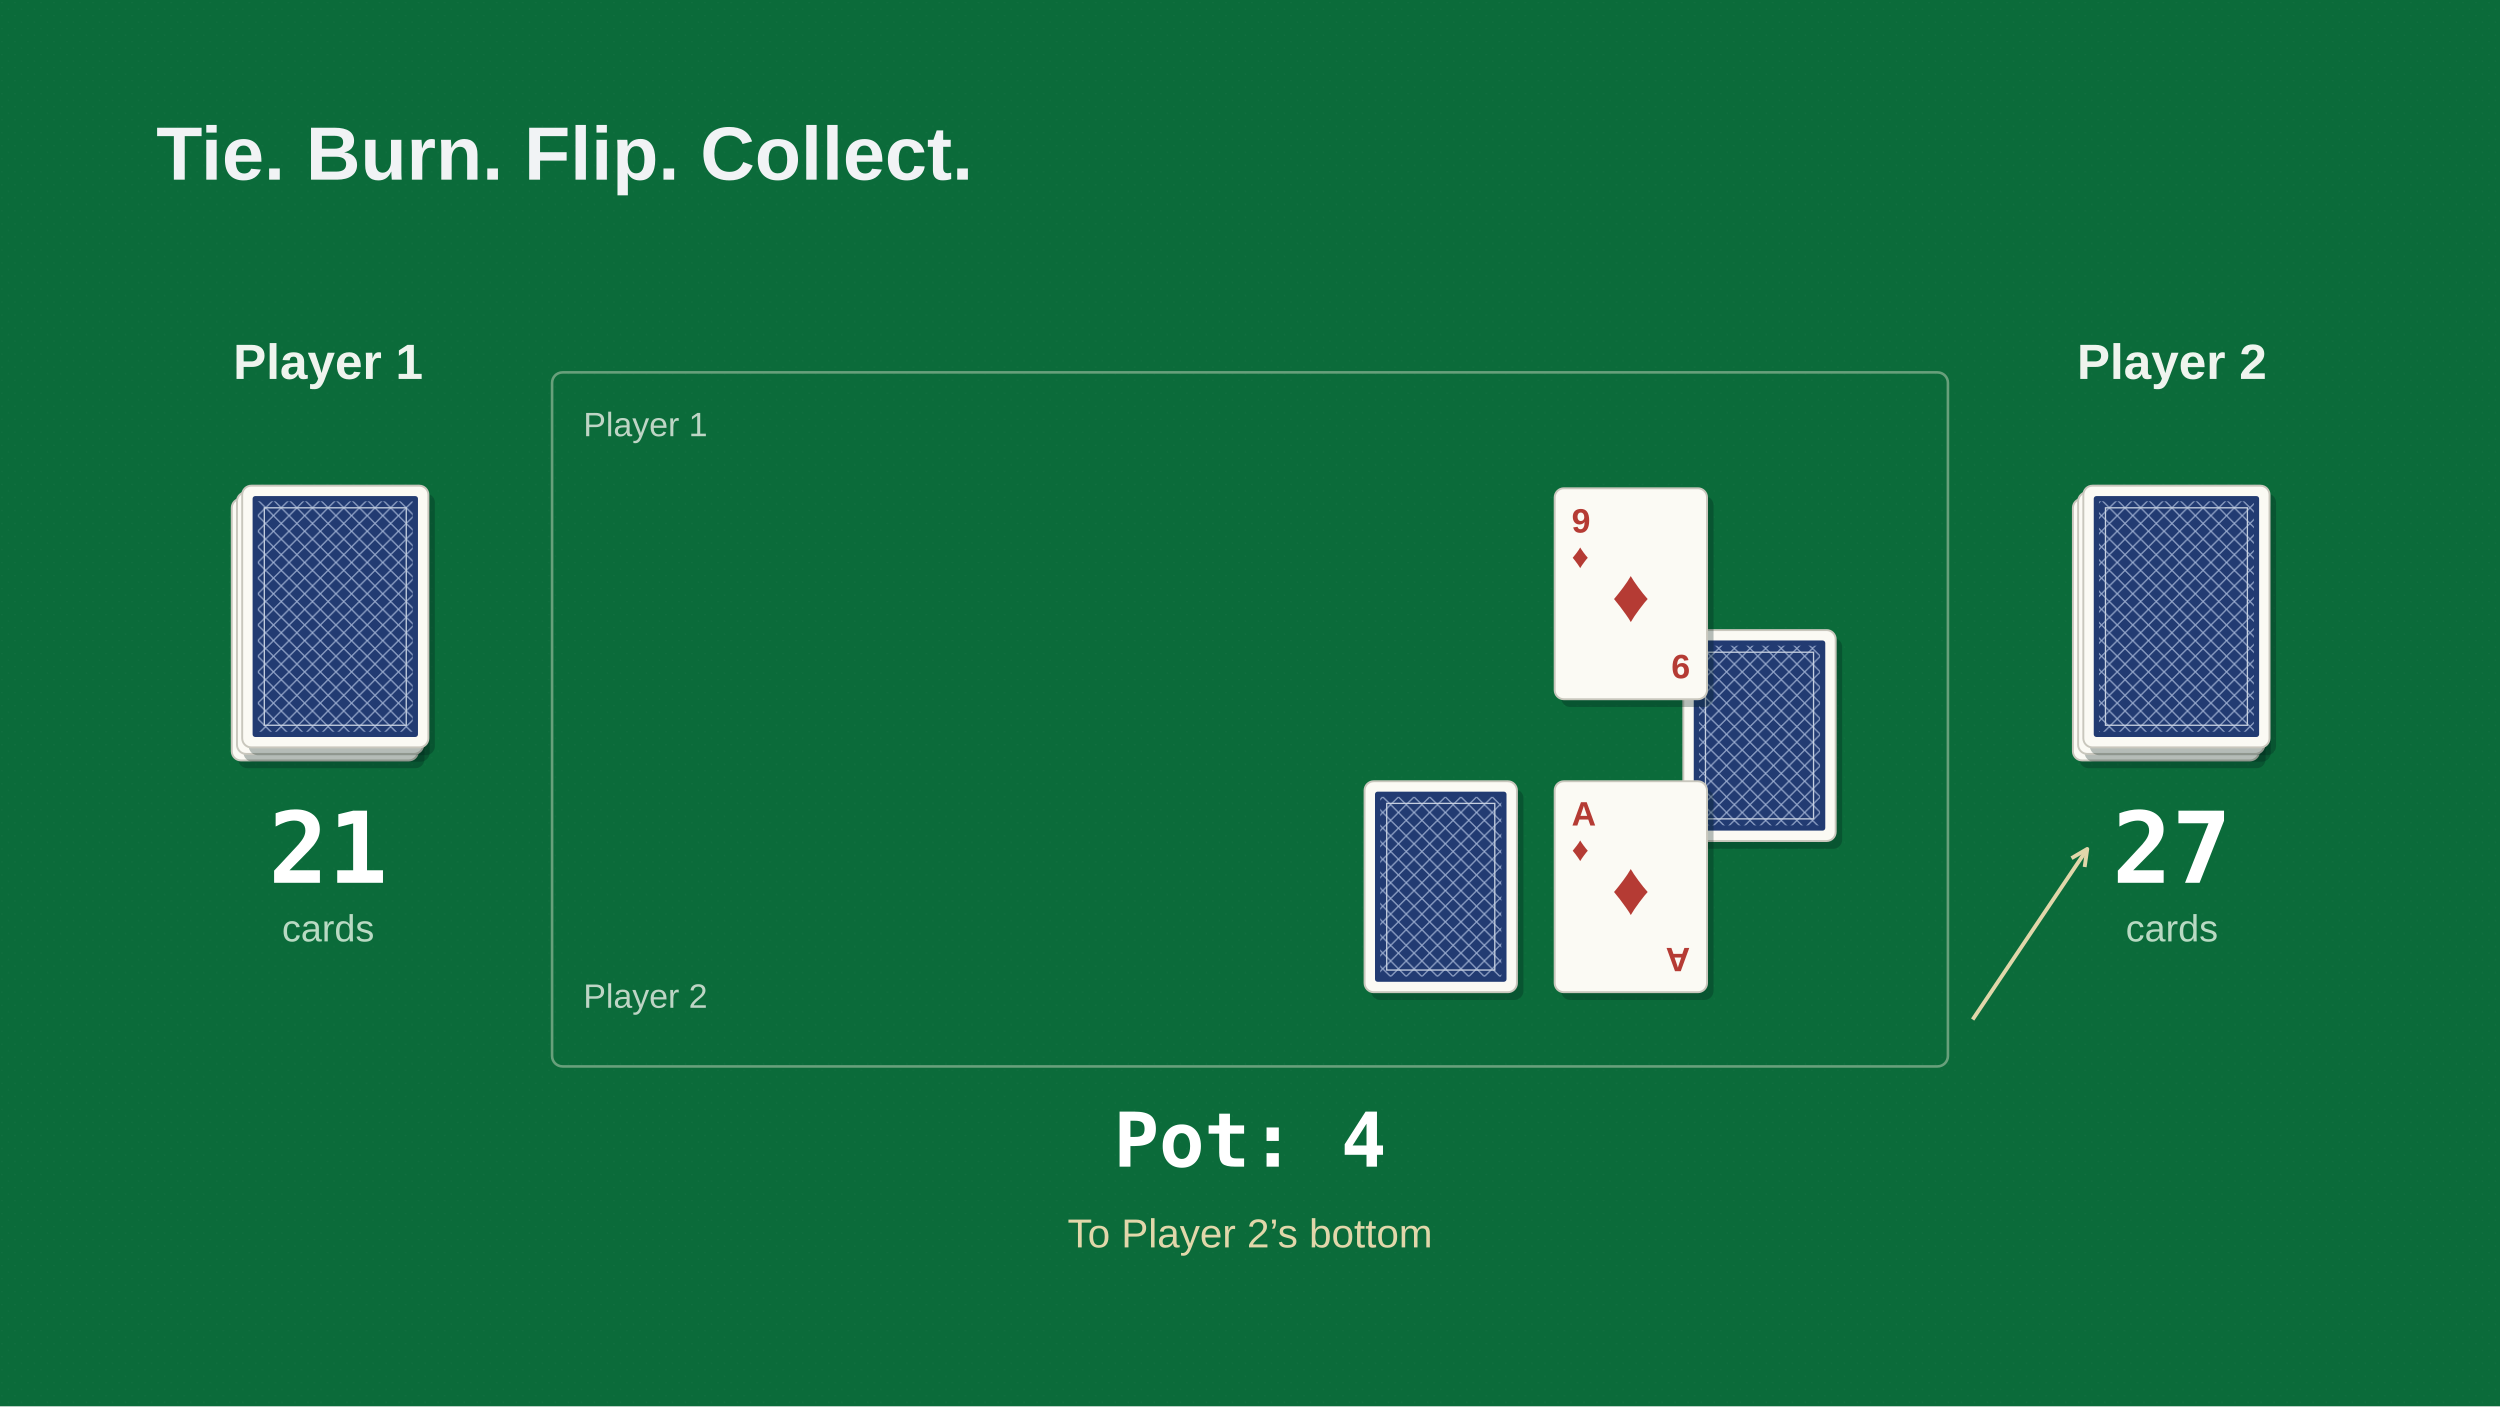
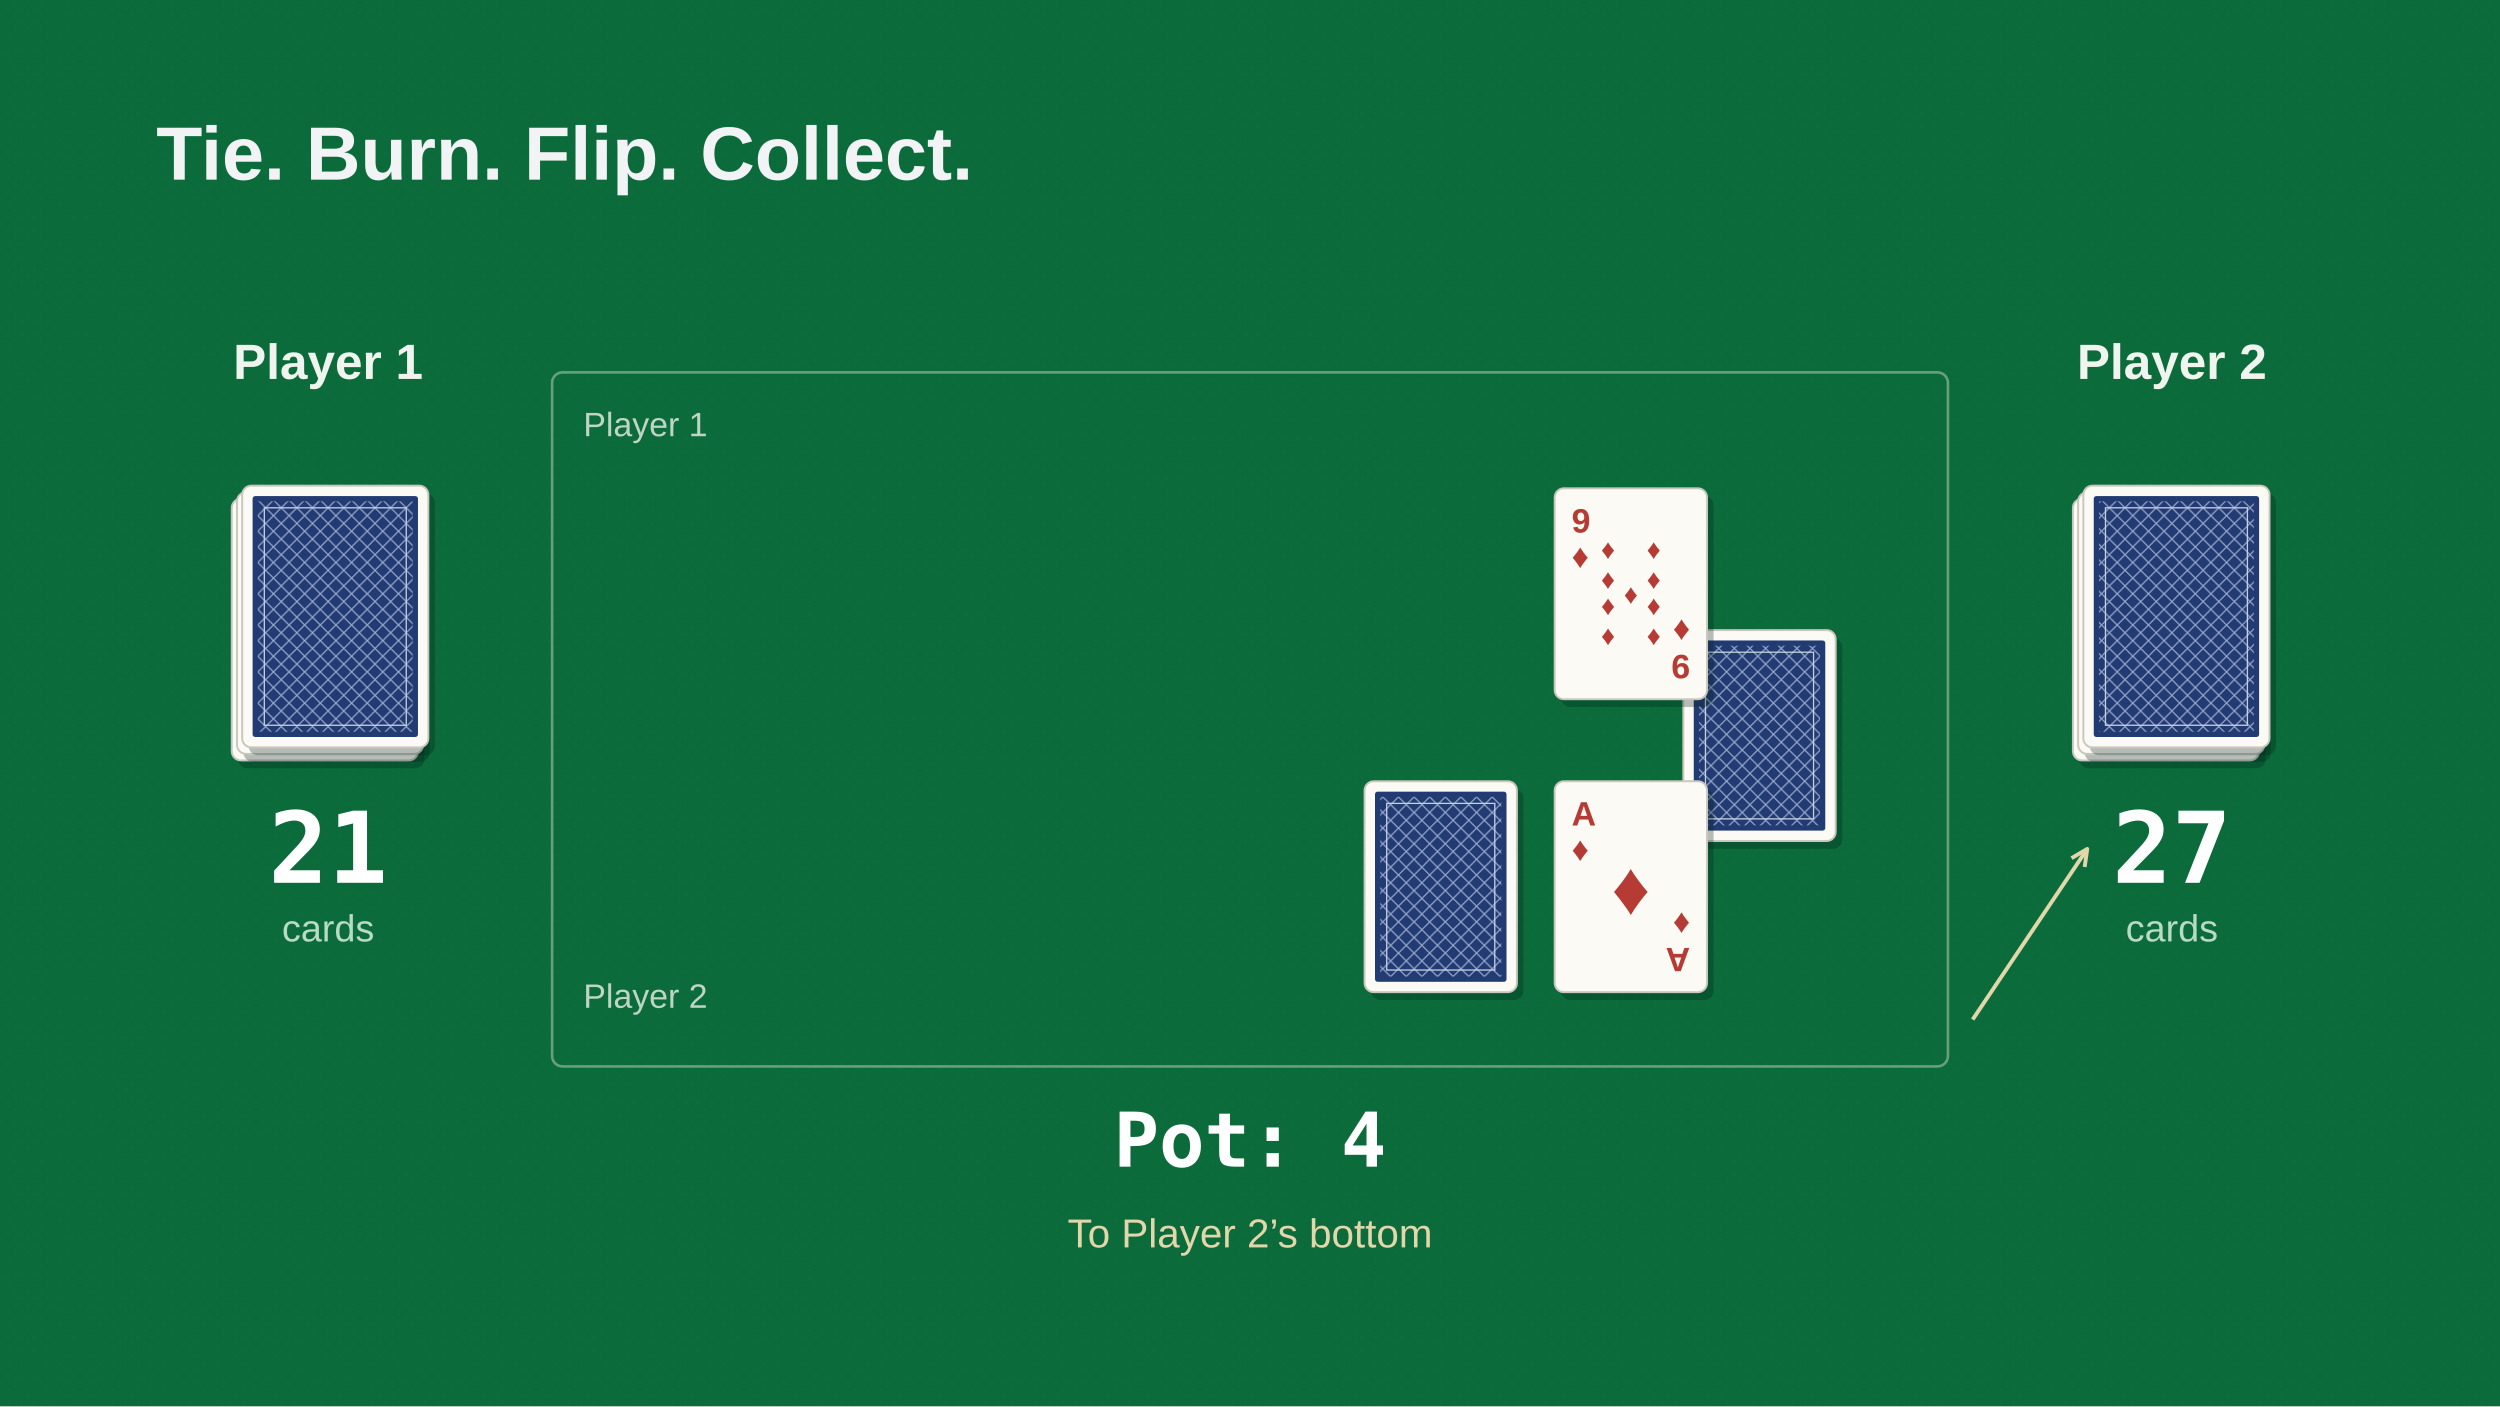
<svg xmlns="http://www.w3.org/2000/svg" width="1920" height="1080" viewBox="0 0 1920 1080" role="img">
  <defs>
    <pattern id="back" width="12" height="12" patternUnits="userSpaceOnUse">
      <path d="M0 6L6 0L12 6L6 12Z" fill="none" stroke="#8fa1c5" stroke-width="1" />
    </pattern>
    <pattern id="felt" width="10" height="10" patternUnits="userSpaceOnUse">
      <path d="M1 2h1M6 7h1" stroke="#ffffff" stroke-opacity=".035" />
    </pattern>
  </defs>
  <rect x="0.00" y="0.00" width="1920.00" height="1080.00" rx="0" fill="#0b6b3a" />
  <rect x="0.00" y="0.00" width="1920.00" height="1080.00" rx="0" fill="url(#felt)" />
  <text x="120.00" y="138.00" font-family="Liberation Sans" font-size="58" font-weight="700" fill="#f1f3f5" text-anchor="start" opacity="1" xml:space="preserve">Tie. Burn. Flip. Collect.</text>
  <text x="252.00" y="291.00" font-family="Liberation Sans" font-size="38" font-weight="700" fill="#eff4ee" text-anchor="middle" opacity="1" xml:space="preserve">Player 1</text>
  <text x="1668.00" y="291.00" font-family="Liberation Sans" font-size="38" font-weight="700" fill="#eff4ee" text-anchor="middle" opacity="1" xml:space="preserve">Player 2</text>
  <g opacity="1">
    <rect x="183.00" y="389.00" width="143.00" height="201.00" rx="7" fill="#001e18" opacity="0.28" />
    <rect x="178.00" y="383.00" width="143.00" height="201.00" rx="7" fill="#fbfaf4" stroke="#c9c7bd" stroke-width="1.5" />
    <rect x="186.00" y="391.00" width="127.00" height="185.00" rx="2" fill="#223b72" />
    <rect x="190.00" y="395.00" width="119.00" height="177.00" rx="0" fill="url(#back)" />
    <rect x="195.00" y="400.00" width="109.00" height="167.00" rx="0" fill="none" stroke="#c5cfdf" stroke-width="1" />
  </g>
  <g opacity="1">
    <rect x="187.00" y="384.00" width="143.00" height="201.00" rx="7" fill="#001e18" opacity="0.28" />
    <rect x="182.00" y="378.00" width="143.00" height="201.00" rx="7" fill="#fbfaf4" stroke="#c9c7bd" stroke-width="1.5" />
    <rect x="190.00" y="386.00" width="127.00" height="185.00" rx="2" fill="#223b72" />
    <rect x="194.00" y="390.00" width="119.00" height="177.00" rx="0" fill="url(#back)" />
    <rect x="199.00" y="395.00" width="109.00" height="167.00" rx="0" fill="none" stroke="#c5cfdf" stroke-width="1" />
  </g>
  <g opacity="1">
    <rect x="191.00" y="379.00" width="143.00" height="201.00" rx="7" fill="#001e18" opacity="0.28" />
    <rect x="186.00" y="373.00" width="143.00" height="201.00" rx="7" fill="#fbfaf4" stroke="#c9c7bd" stroke-width="1.5" />
    <rect x="194.00" y="381.00" width="127.00" height="185.00" rx="2" fill="#223b72" />
    <rect x="198.00" y="385.00" width="119.00" height="177.00" rx="0" fill="url(#back)" />
    <rect x="203.00" y="390.00" width="109.00" height="167.00" rx="0" fill="none" stroke="#c5cfdf" stroke-width="1" />
  </g>
  <g opacity="1">
    <rect x="1597.00" y="389.00" width="143.00" height="201.00" rx="7" fill="#001e18" opacity="0.28" />
    <rect x="1592.00" y="383.00" width="143.00" height="201.00" rx="7" fill="#fbfaf4" stroke="#c9c7bd" stroke-width="1.5" />
    <rect x="1600.00" y="391.00" width="127.00" height="185.00" rx="2" fill="#223b72" />
    <rect x="1604.00" y="395.00" width="119.00" height="177.00" rx="0" fill="url(#back)" />
    <rect x="1609.00" y="400.00" width="109.00" height="167.00" rx="0" fill="none" stroke="#c5cfdf" stroke-width="1" />
  </g>
  <g opacity="1">
    <rect x="1601.00" y="384.00" width="143.00" height="201.00" rx="7" fill="#001e18" opacity="0.28" />
    <rect x="1596.00" y="378.00" width="143.00" height="201.00" rx="7" fill="#fbfaf4" stroke="#c9c7bd" stroke-width="1.5" />
    <rect x="1604.00" y="386.00" width="127.00" height="185.00" rx="2" fill="#223b72" />
    <rect x="1608.00" y="390.00" width="119.00" height="177.00" rx="0" fill="url(#back)" />
    <rect x="1613.00" y="395.00" width="109.00" height="167.00" rx="0" fill="none" stroke="#c5cfdf" stroke-width="1" />
  </g>
  <g opacity="1">
    <rect x="1605.00" y="379.00" width="143.00" height="201.00" rx="7" fill="#001e18" opacity="0.28" />
    <rect x="1600.00" y="373.00" width="143.00" height="201.00" rx="7" fill="#fbfaf4" stroke="#c9c7bd" stroke-width="1.5" />
    <rect x="1608.00" y="381.00" width="127.00" height="185.00" rx="2" fill="#223b72" />
    <rect x="1612.00" y="385.00" width="119.00" height="177.00" rx="0" fill="url(#back)" />
    <rect x="1617.00" y="390.00" width="109.00" height="167.00" rx="0" fill="none" stroke="#c5cfdf" stroke-width="1" />
  </g>
  <text x="252.00" y="678.00" font-family="DejaVu Sans Mono" font-size="76" font-weight="700" fill="#fff" text-anchor="middle" opacity="1" xml:space="preserve">21</text>
  <text x="1668.00" y="678.00" font-family="DejaVu Sans Mono" font-size="76" font-weight="700" fill="#fff" text-anchor="middle" opacity="1" xml:space="preserve">27</text>
  <text x="252.00" y="723.00" font-family="Liberation Sans" font-size="29" font-weight="400" fill="#b9dac3" text-anchor="middle" opacity="1" xml:space="preserve">cards</text>
  <text x="1668.00" y="723.00" font-family="Liberation Sans" font-size="29" font-weight="400" fill="#b9dac3" text-anchor="middle" opacity="1" xml:space="preserve">cards</text>
  <rect x="424.00" y="286.00" width="1072.00" height="533.00" rx="8" fill="none" stroke="#68a07b" stroke-width="2" />
  <text x="448.00" y="335.00" font-family="Liberation Sans" font-size="26" font-weight="400" fill="#bed5c5" text-anchor="start" opacity="1" xml:space="preserve">Player 1</text>
  <text x="448.00" y="774.00" font-family="Liberation Sans" font-size="26" font-weight="400" fill="#bed5c5" text-anchor="start" opacity="1" xml:space="preserve">Player 2</text>
  <g opacity="1">
    <rect x="1297.80" y="489.90" width="117.00" height="162.00" rx="7" fill="#001e18" opacity="0.28" />
    <rect x="1292.80" y="483.90" width="117.00" height="162.00" rx="7" fill="#fbfaf4" stroke="#c9c7bd" stroke-width="1.5" />
    <rect x="1300.80" y="491.90" width="101.00" height="146.00" rx="2" fill="#223b72" />
    <rect x="1304.80" y="495.90" width="93.00" height="138.00" rx="0" fill="url(#back)" />
    <rect x="1309.80" y="500.90" width="83.00" height="128.00" rx="0" fill="none" stroke="#c5cfdf" stroke-width="1" />
  </g>
  <g opacity="1">
    <rect x="1053.00" y="606.00" width="117.00" height="162.00" rx="7" fill="#001e18" opacity="0.28" />
    <rect x="1048.00" y="600.00" width="117.00" height="162.00" rx="7" fill="#fbfaf4" stroke="#c9c7bd" stroke-width="1.5" />
    <rect x="1056.00" y="608.00" width="101.00" height="146.00" rx="2" fill="#223b72" />
    <rect x="1060.00" y="612.00" width="93.00" height="138.00" rx="0" fill="url(#back)" />
    <rect x="1065.00" y="617.00" width="83.00" height="128.00" rx="0" fill="none" stroke="#c5cfdf" stroke-width="1" />
  </g>
  <g opacity="1">
    <rect x="1199.00" y="381.00" width="117.00" height="162.00" rx="7" fill="#001e18" opacity="0.28" />
    <rect x="1194.00" y="375.00" width="117.00" height="162.00" rx="7" fill="#fbfaf4" stroke="#c9c7bd" stroke-width="1.5" />
    <text x="1207.00" y="409.00" font-family="Liberation Sans" font-size="26" font-weight="700" fill="#b53b34" text-anchor="start" opacity="1" xml:space="preserve">9</text>
    <text x="1207.00" y="436.00" font-family="Liberation Sans" font-size="26" font-weight="400" fill="#b53b34" text-anchor="start" opacity="1" xml:space="preserve">♦</text>
-     <text x="1252.50" y="477.06" font-family="Liberation Sans" font-size="58" font-weight="400" fill="#b53b34" text-anchor="middle" opacity="1" xml:space="preserve">♦</text>
    <g transform="rotate(180 1252.5 456.0)">
      <text x="1207.00" y="409.00" font-family="Liberation Sans" font-size="26" font-weight="700" fill="#b53b34" text-anchor="start" opacity="1" xml:space="preserve">9</text>
+       <text x="1207.00" y="436.00" font-family="Liberation Sans" font-size="26" font-weight="400" fill="#b53b34" text-anchor="start" opacity="1" xml:space="preserve">♦</text>
    </g>
+     <text x="1234.95" y="429.06" font-family="Liberation Sans" font-size="21" font-weight="400" fill="#b53b34" text-anchor="middle" opacity="1" xml:space="preserve">♦</text>
+     <g transform="rotate(180 1270.05 490.50)">
+       <text x="1270.05" y="498.06" font-family="Liberation Sans" font-size="21" font-weight="400" fill="#b53b34" text-anchor="middle" opacity="1" xml:space="preserve">♦</text>
+     </g>
+     <text x="1270.05" y="429.06" font-family="Liberation Sans" font-size="21" font-weight="400" fill="#b53b34" text-anchor="middle" opacity="1" xml:space="preserve">♦</text>
+     <g transform="rotate(180 1234.95 490.50)">
+       <text x="1234.95" y="498.06" font-family="Liberation Sans" font-size="21" font-weight="400" fill="#b53b34" text-anchor="middle" opacity="1" xml:space="preserve">♦</text>
+     </g>
+     <text x="1234.95" y="452.06" font-family="Liberation Sans" font-size="21" font-weight="400" fill="#b53b34" text-anchor="middle" opacity="1" xml:space="preserve">♦</text>
+     <g transform="rotate(180 1270.05 467.50)">
+       <text x="1270.05" y="475.06" font-family="Liberation Sans" font-size="21" font-weight="400" fill="#b53b34" text-anchor="middle" opacity="1" xml:space="preserve">♦</text>
+     </g>
+     <text x="1270.05" y="452.06" font-family="Liberation Sans" font-size="21" font-weight="400" fill="#b53b34" text-anchor="middle" opacity="1" xml:space="preserve">♦</text>
+     <g transform="rotate(180 1234.95 467.50)">
+       <text x="1234.95" y="475.06" font-family="Liberation Sans" font-size="21" font-weight="400" fill="#b53b34" text-anchor="middle" opacity="1" xml:space="preserve">♦</text>
+     </g>
+     <text x="1252.50" y="463.56" font-family="Liberation Sans" font-size="21" font-weight="400" fill="#b53b34" text-anchor="middle" opacity="1" xml:space="preserve">♦</text>
  </g>
  <g opacity="1">
    <rect x="1199.00" y="606.00" width="117.00" height="162.00" rx="7" fill="#001e18" opacity="0.28" />
    <rect x="1194.00" y="600.00" width="117.00" height="162.00" rx="7" fill="#fbfaf4" stroke="#c9c7bd" stroke-width="1.5" />
    <text x="1207.00" y="634.00" font-family="Liberation Sans" font-size="26" font-weight="700" fill="#b53b34" text-anchor="start" opacity="1" xml:space="preserve">A</text>
    <text x="1207.00" y="661.00" font-family="Liberation Sans" font-size="26" font-weight="400" fill="#b53b34" text-anchor="start" opacity="1" xml:space="preserve">♦</text>
-     <text x="1252.50" y="702.06" font-family="Liberation Sans" font-size="58" font-weight="400" fill="#b53b34" text-anchor="middle" opacity="1" xml:space="preserve">♦</text>
    <g transform="rotate(180 1252.5 681.0)">
      <text x="1207.00" y="634.00" font-family="Liberation Sans" font-size="26" font-weight="700" fill="#b53b34" text-anchor="start" opacity="1" xml:space="preserve">A</text>
+       <text x="1207.00" y="661.00" font-family="Liberation Sans" font-size="26" font-weight="400" fill="#b53b34" text-anchor="start" opacity="1" xml:space="preserve">♦</text>
    </g>
+     <text x="1252.50" y="702.06" font-family="Liberation Sans" font-size="58" font-weight="400" fill="#b53b34" text-anchor="middle" opacity="1" xml:space="preserve">♦</text>
  </g>
  <text x="960.00" y="896.00" font-family="DejaVu Sans Mono" font-size="58" font-weight="700" fill="#fff" text-anchor="middle" opacity="1" xml:space="preserve">Pot: 4</text>
  <text x="960.00" y="958.00" font-family="Liberation Sans" font-size="31" font-weight="400" fill="#e1d7aa" text-anchor="middle" opacity="1" xml:space="preserve">To Player 2’s bottom</text>
  <path d="M1515.00 783.00L1603.00 652.00" fill="none" stroke="#e1d7aa" stroke-width="3" />
  <path d="M1601.025 665.86 L1603 652 L1590.916 659.069" stroke="#e1d7aa" stroke-width="3" fill="none" stroke-linejoin="round" />
</svg>
